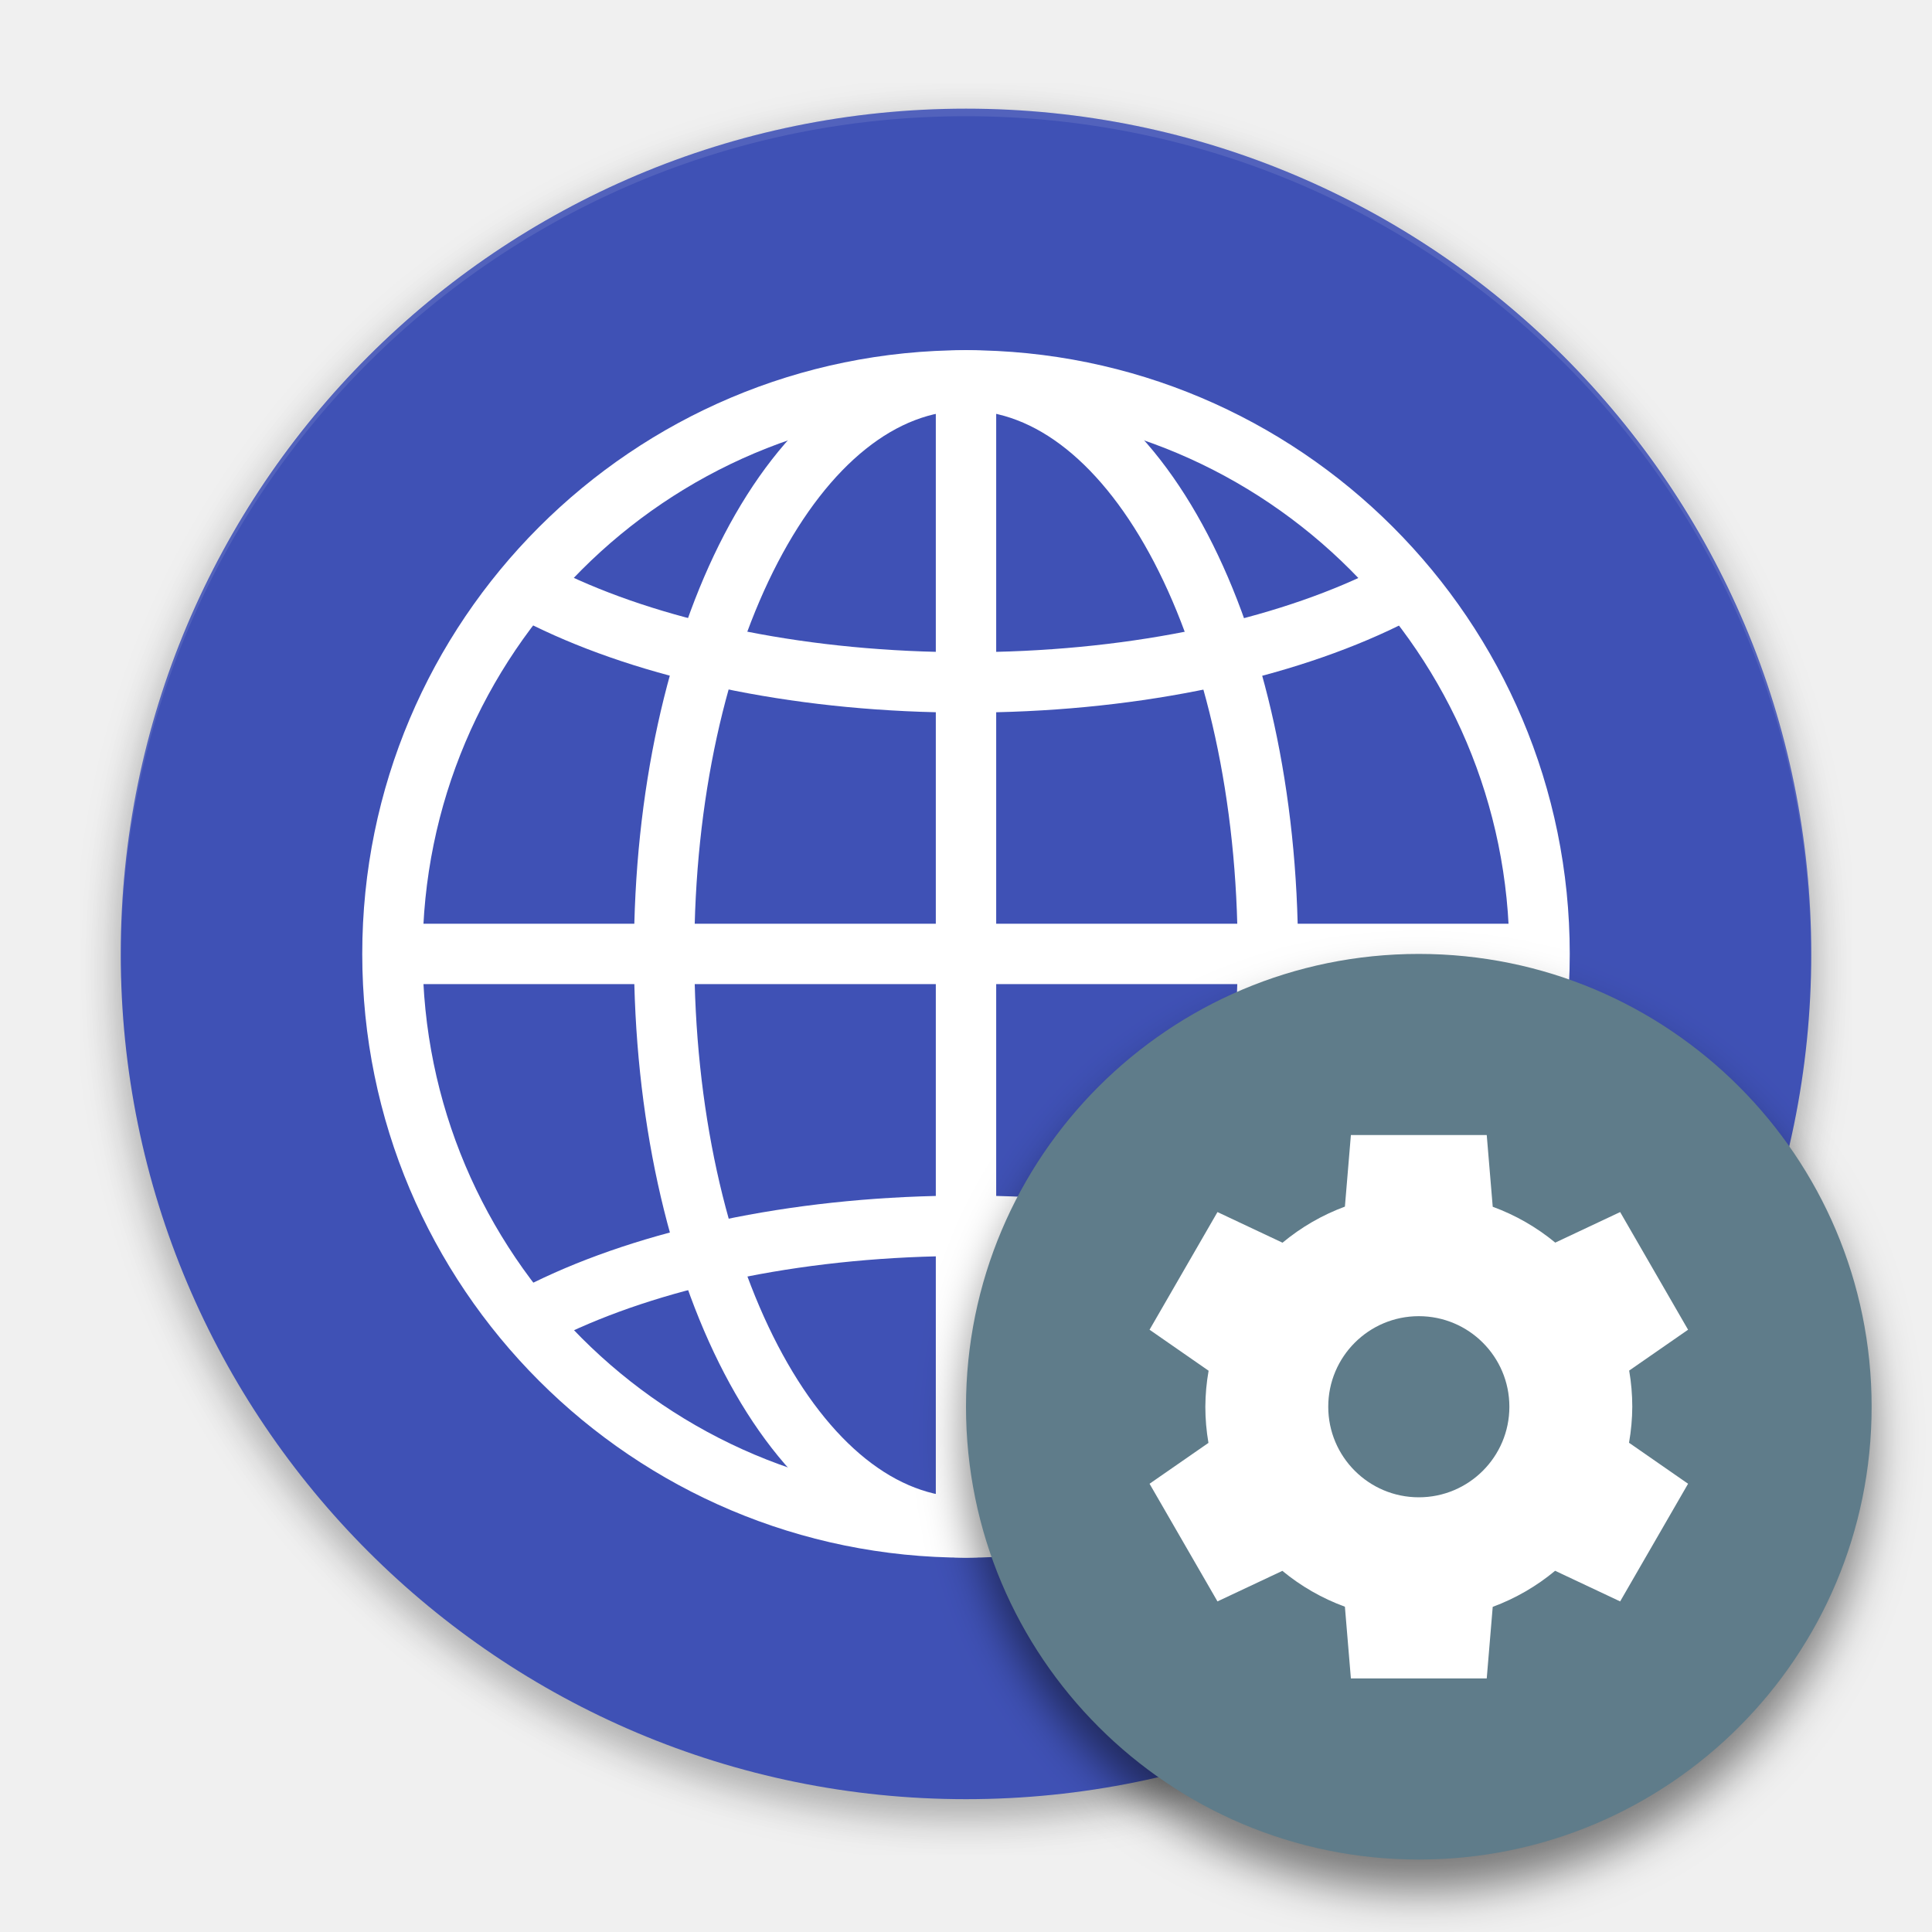
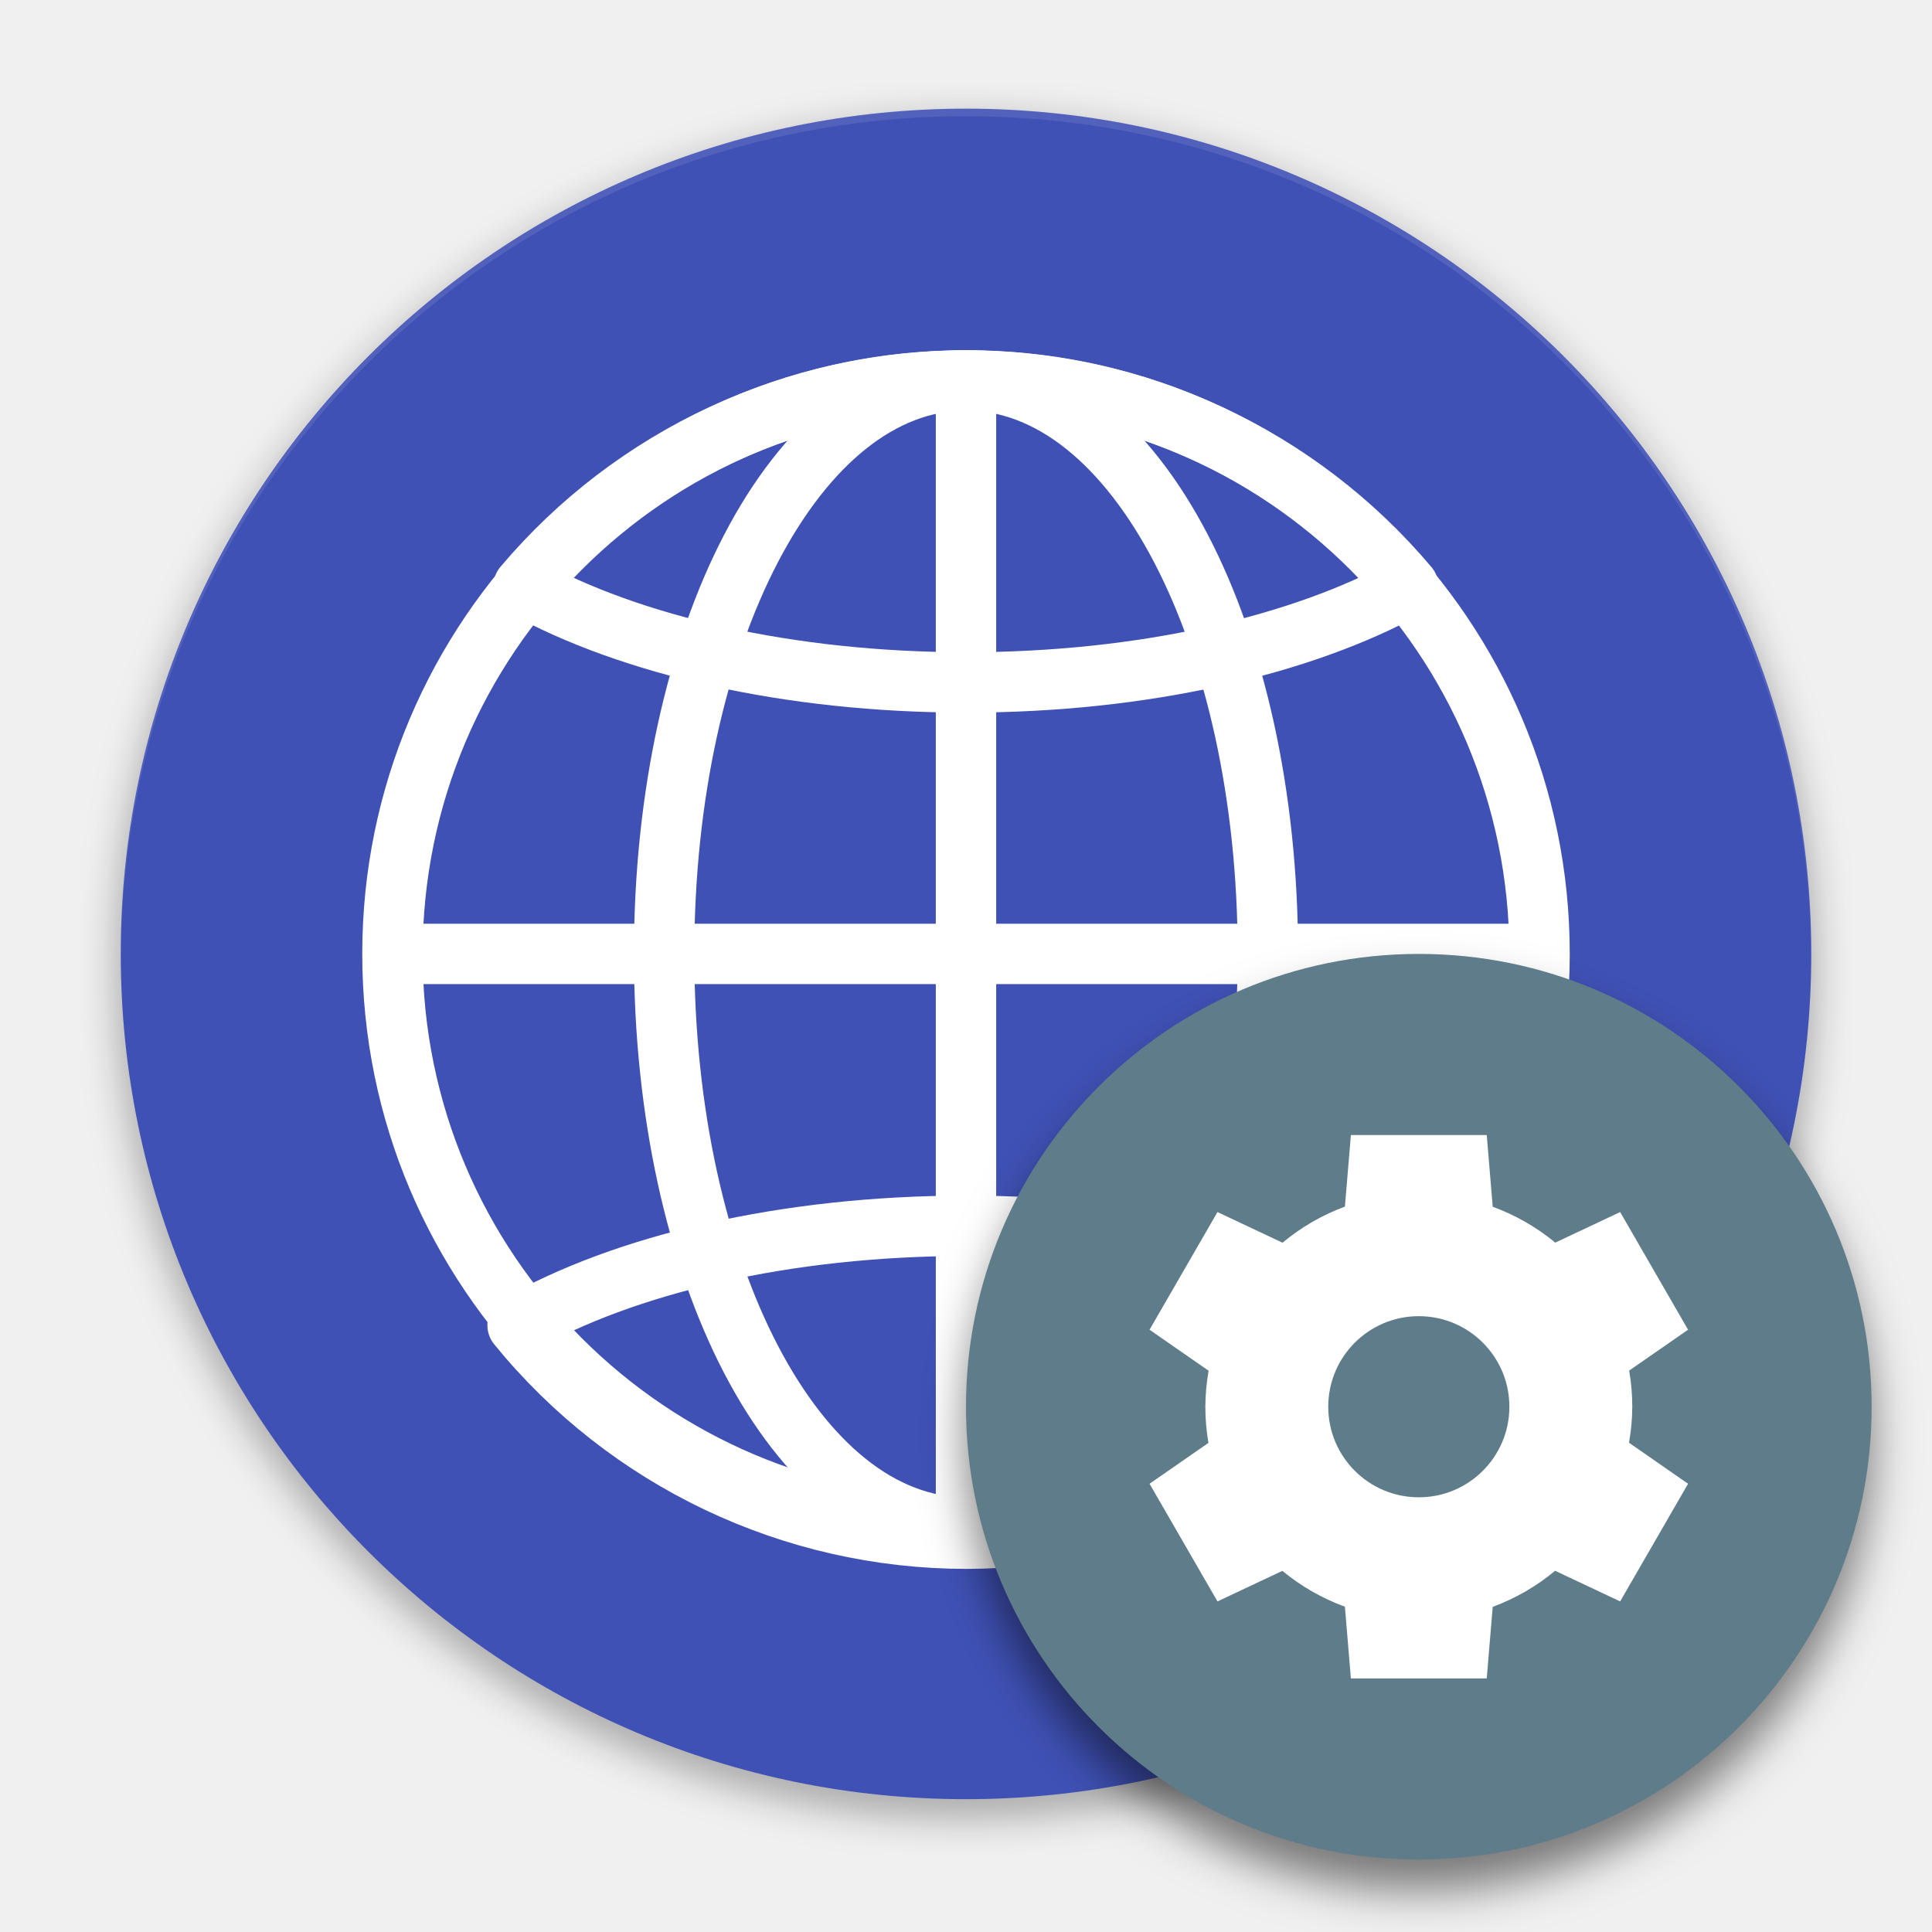
<svg xmlns="http://www.w3.org/2000/svg" width="512" height="512" enable-background="new" version="1.0">
  <defs>
-     <clipPath id="c">
-       <circle cx="160" cy="184" r="15" fill="none" stroke="#fff" stroke-linecap="round" stroke-linejoin="round" stroke-width="2" />
-     </clipPath>
    <filter id="a" x="-.024" y="-.024" width="1.048" height="1.048" color-interpolation-filters="sRGB">
      <feGaussianBlur stdDeviation="4.48" />
    </filter>
    <filter id="b" x="-.06" y="-.06" width="1.12" height="1.12" color-interpolation-filters="sRGB">
      <feGaussianBlur stdDeviation="6" />
    </filter>
  </defs>
-   <g transform="translate(0,212)" />
-   <g transform="translate(0,212)">
-     <g>
-       <g transform="translate(-208,652.8)">
-         <g>
-           <rect transform="matrix(0,-1,-1,0,0,-640)" x="-256" y="-688" width="448" height="448" rx="224" ry="224" filter="url(#a)" opacity=".1" stroke="#000" stroke-width="8" />
-           <rect transform="matrix(0,-1,-1,0,0,-640)" x="-256" y="-688" width="448" height="448" rx="224" ry="224" filter="url(#a)" opacity=".2" />
-           <rect transform="matrix(0,-1,-1,0,0,0)" x="388" y="-688" width="448" height="448" rx="224" ry="224" fill="#3f51b5" />
-         </g>
-         <g fill="none" stroke="#fff">
-           <circle cx="464" cy="-612" r="152" stroke-linecap="round" stroke-linejoin="round" stroke-width="16" />
-           <path d="m312-612h304" stroke-width="16" />
-           <path transform="matrix(10.231 0 0 10.231 -1172.9 -2493)" d="m160 162.82c-8.284 0-15 3.134-15 7s6.716 7 15 7 15-3.134 15-7-6.716-7-15-7zm0 28.075c-8.284 0-15 3.134-15 7 0 3.866 6.716 7 15 7s15-3.134 15-7c0-3.866-6.716-7-15-7z" clip-path="url(#c)" stroke-linecap="round" stroke-linejoin="round" stroke-width="1.564" />
-           <path d="m464-764v306.92" stroke-width="16" />
-           <path d="m384-612c0-83.947 34.798-152 80-152 45.202 0 80 68.053 80 152 0 83.947-34.797 152-80 152-45.202 0-80-68.052-80-152z" stroke-linecap="round" stroke-linejoin="round" stroke-width="16" />
-         </g>
-         <g>
-           <path d="m464-836c-124.1 0-224 99.904-224 224 0 0.233 0.011 0.463 0.016 0.695 0.699-123.49 100.32-222.7 223.98-222.7 123.67 0 223.3 99.216 223.98 222.71 5e-3 -0.238 0.016-0.475 0.016-0.715 0-124.1-99.904-224-224-224z" fill="#fff" opacity=".1" />
-           <circle cx="584" cy="-484" r="120" enable-background="new" filter="url(#b)" opacity=".5" />
-           <circle cx="584" cy="-492" r="120" enable-background="new" fill="#5f7c8a" />
-           <path d="m566-564-1.586 18.965a56.571 56.571 0 0 0-16.535 9.562l-17.236-8.117-18 31.18 15.65 10.867a56.571 56.571 0 0 0-0.865 9.543 56.571 56.571 0 0 0 0.824 9.582l-15.609 10.828 18 31.18 17.197-8.096a56.571 56.571 0 0 0 16.572 9.502l1.588 19.004h36l1.586-18.965a56.571 56.571 0 0 0 16.535-9.562l17.236 8.117 18-31.18-15.65-10.867a56.571 56.571 0 0 0 0.865-9.543 56.571 56.571 0 0 0-0.824-9.582l15.609-10.828-18-31.18-17.197 8.096a56.571 56.571 0 0 0-16.572-9.502l-1.588-19.004zm18 48a24 24 0 0 1 24 24 24 24 0 0 1-24 24 24 24 0 0 1-24-24 24 24 0 0 1 24-24z" enable-background="new" fill="#fff" />
-         </g>
-       </g>
-     </g>
+   <rect transform="matrix(0,-1,-1,0,-208,224.8)" x="-256" y="-688" width="448" height="448" rx="224" ry="224" filter="url(#a)" opacity=".1" stroke="#000" stroke-width="8" />
+   <rect transform="matrix(0,-1,-1,0,-208,224.8)" x="-256" y="-688" width="448" height="448" rx="224" ry="224" filter="url(#a)" opacity=".2" />
+   <rect transform="matrix(0,-1,-1,0,0,0)" x="-476.8" y="-480" width="448" height="448" rx="224" ry="224" fill="#3f51b5" />
+   <g fill="none" stroke="#fff">
+     <circle cx="256" cy="252.8" r="152" stroke-linecap="round" stroke-linejoin="round" stroke-width="16" />
+     <path d="m104 252.8h304" stroke-width="16" />
+     <path d="m256.06 100.84a153.46 153.46 0 0 0-117.33 54.547c28.151 15.567 70.261 25.459 117.33 25.459 46.989 0 89.035-9.86 117.19-25.383a153.46 153.46 0 0 0-117.19-54.623zm0 224.01c-47.952 0-90.762 10.264-118.9 26.34a153.46 153.46 0 0 0 118.9 56.582 153.46 153.46 0 0 0 118.89-56.59c-28.142-16.071-70.944-26.332-118.89-26.332z" stroke-linecap="round" stroke-linejoin="round" stroke-width="16" />
+     <path d="m256 100.8v306.92" stroke-width="16" />
+     <path d="m176 252.8c0-83.947 34.798-152 80-152s80 68.053 80 152-34.797 152-80 152c-45.202 0-80-68.052-80-152z" stroke-linecap="round" stroke-linejoin="round" stroke-width="16" />
  </g>
-   <g transform="translate(0,212)" />
-   <g transform="translate(0,212)" />
-   <g transform="translate(0,212)" />
+   <path d="m256 28.8c-124.1 0-224 99.904-224 224 0 0.233 0.011 0.463 0.016 0.695 0.699-123.49 100.32-222.7 223.98-222.7 123.67 0 223.3 99.216 223.98 222.71 5e-3 -0.238 0.016-0.475 0.016-0.715 0-124.1-99.904-224-224-224z" fill="#fff" opacity=".1" />
+   <circle cx="376" cy="380.8" r="120" enable-background="new" filter="url(#b)" opacity=".5" />
+   <circle cx="376" cy="372.8" r="120" enable-background="new" fill="#5f7c8a" />
+   <path d="m358 300.8-1.586 18.965a56.571 56.571 0 0 0-16.535 9.562l-17.236-8.117-18 31.18 15.65 10.867a56.571 56.571 0 0 0-0.865 9.543 56.571 56.571 0 0 0 0.824 9.582l-15.609 10.828 18 31.18 17.197-8.096a56.571 56.571 0 0 0 16.572 9.502l1.588 19.004h36l1.586-18.965a56.571 56.571 0 0 0 16.535-9.562l17.236 8.117 18-31.18-15.65-10.867a56.571 56.571 0 0 0 0.865-9.543 56.571 56.571 0 0 0-0.824-9.582l15.609-10.828-18-31.18-17.197 8.096a56.571 56.571 0 0 0-16.572-9.502l-1.588-19.004zm18 48a24 24 0 0 1 24 24 24 24 0 0 1-24 24 24 24 0 0 1-24-24 24 24 0 0 1 24-24z" enable-background="new" fill="#fff" />
</svg>
